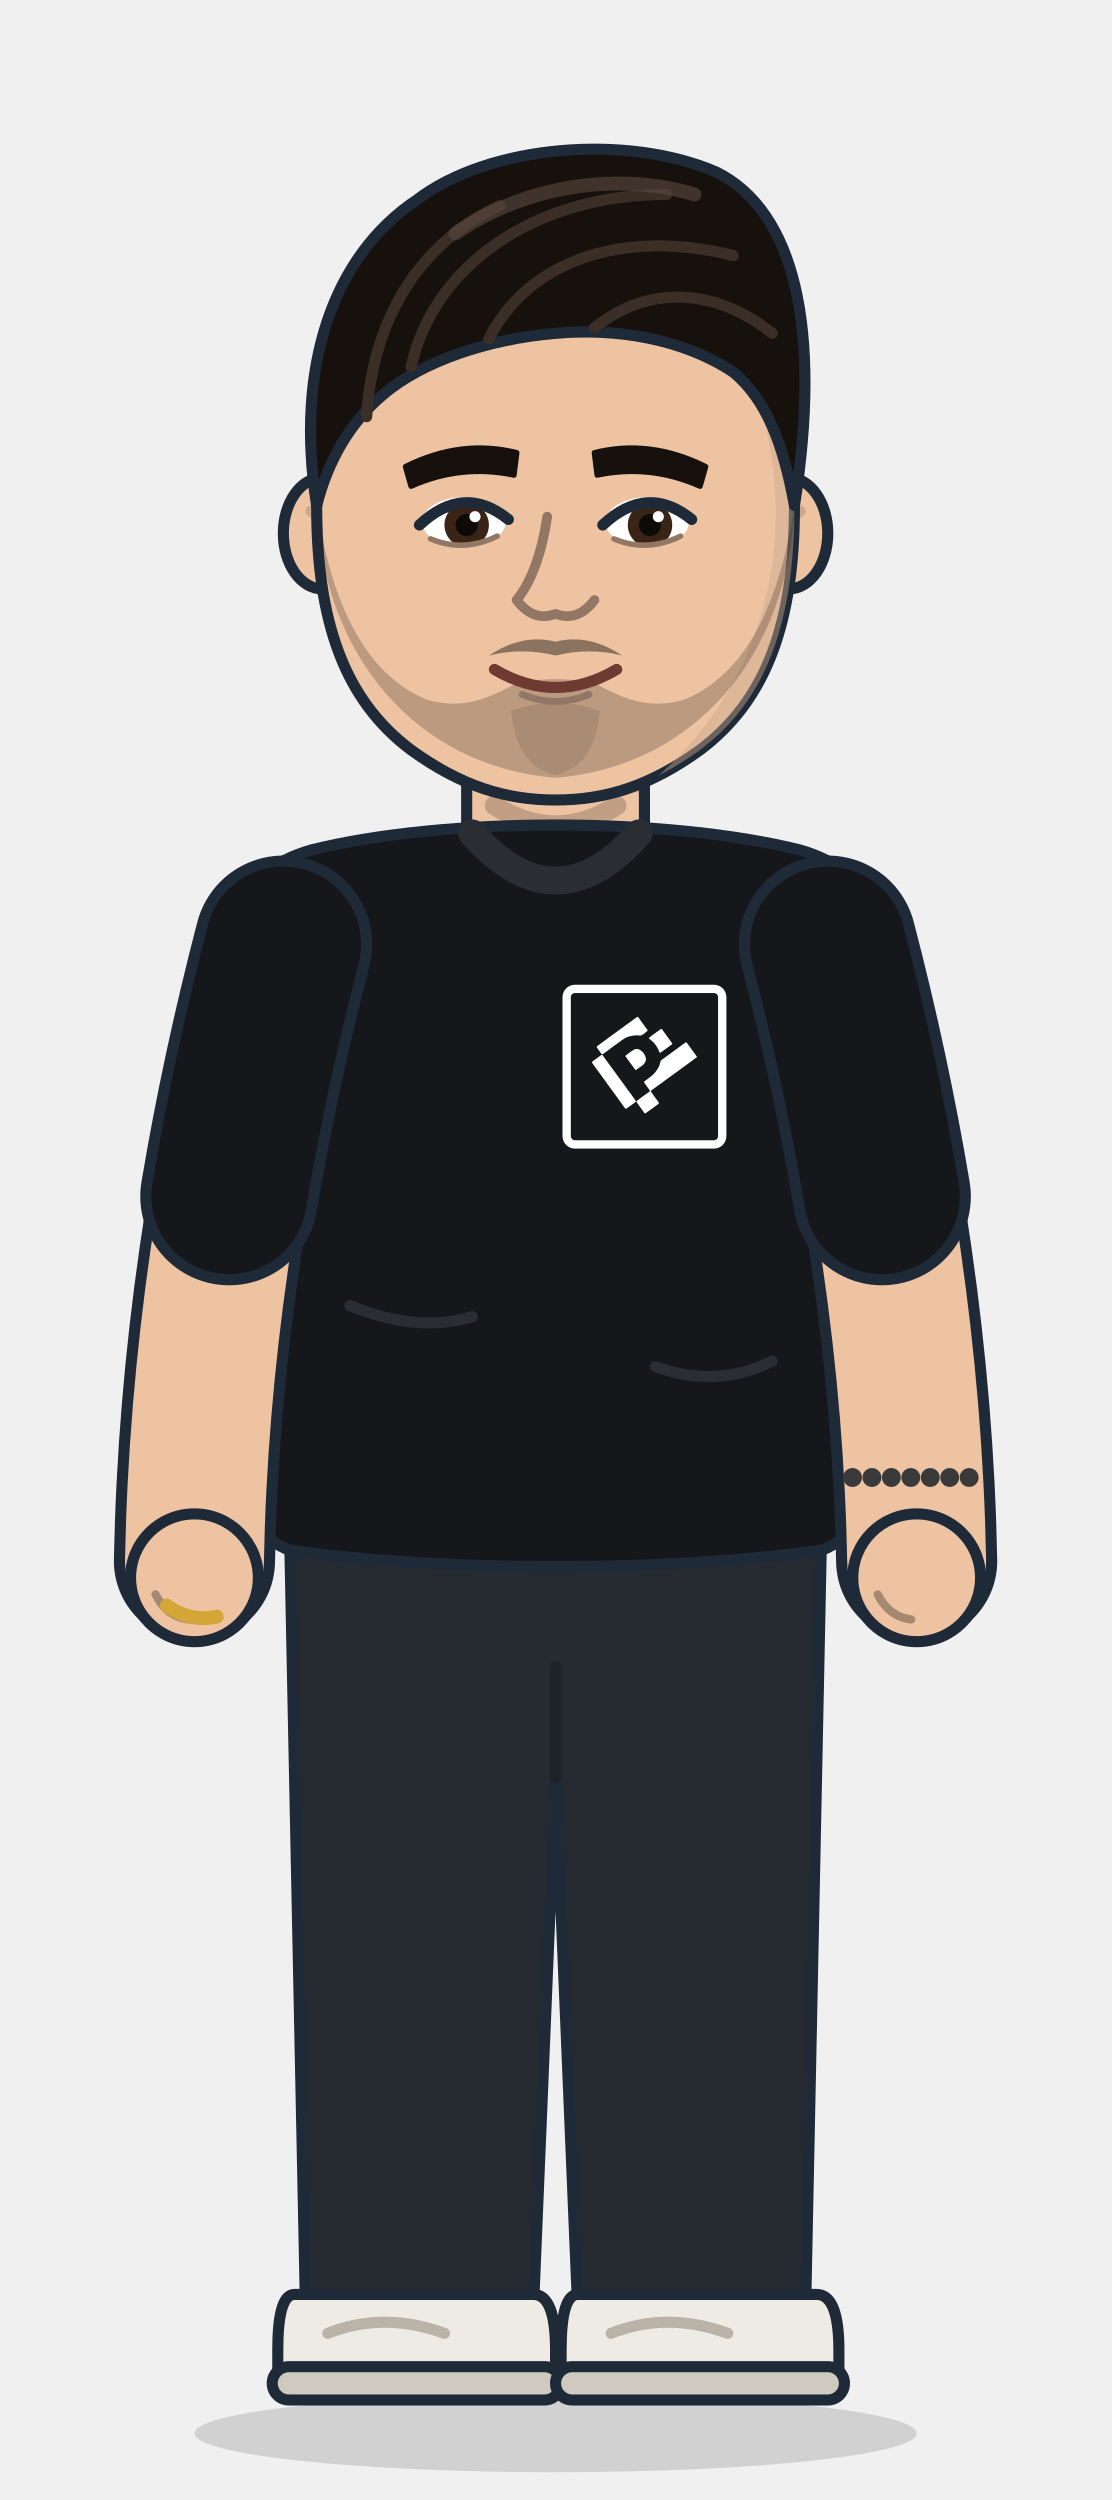
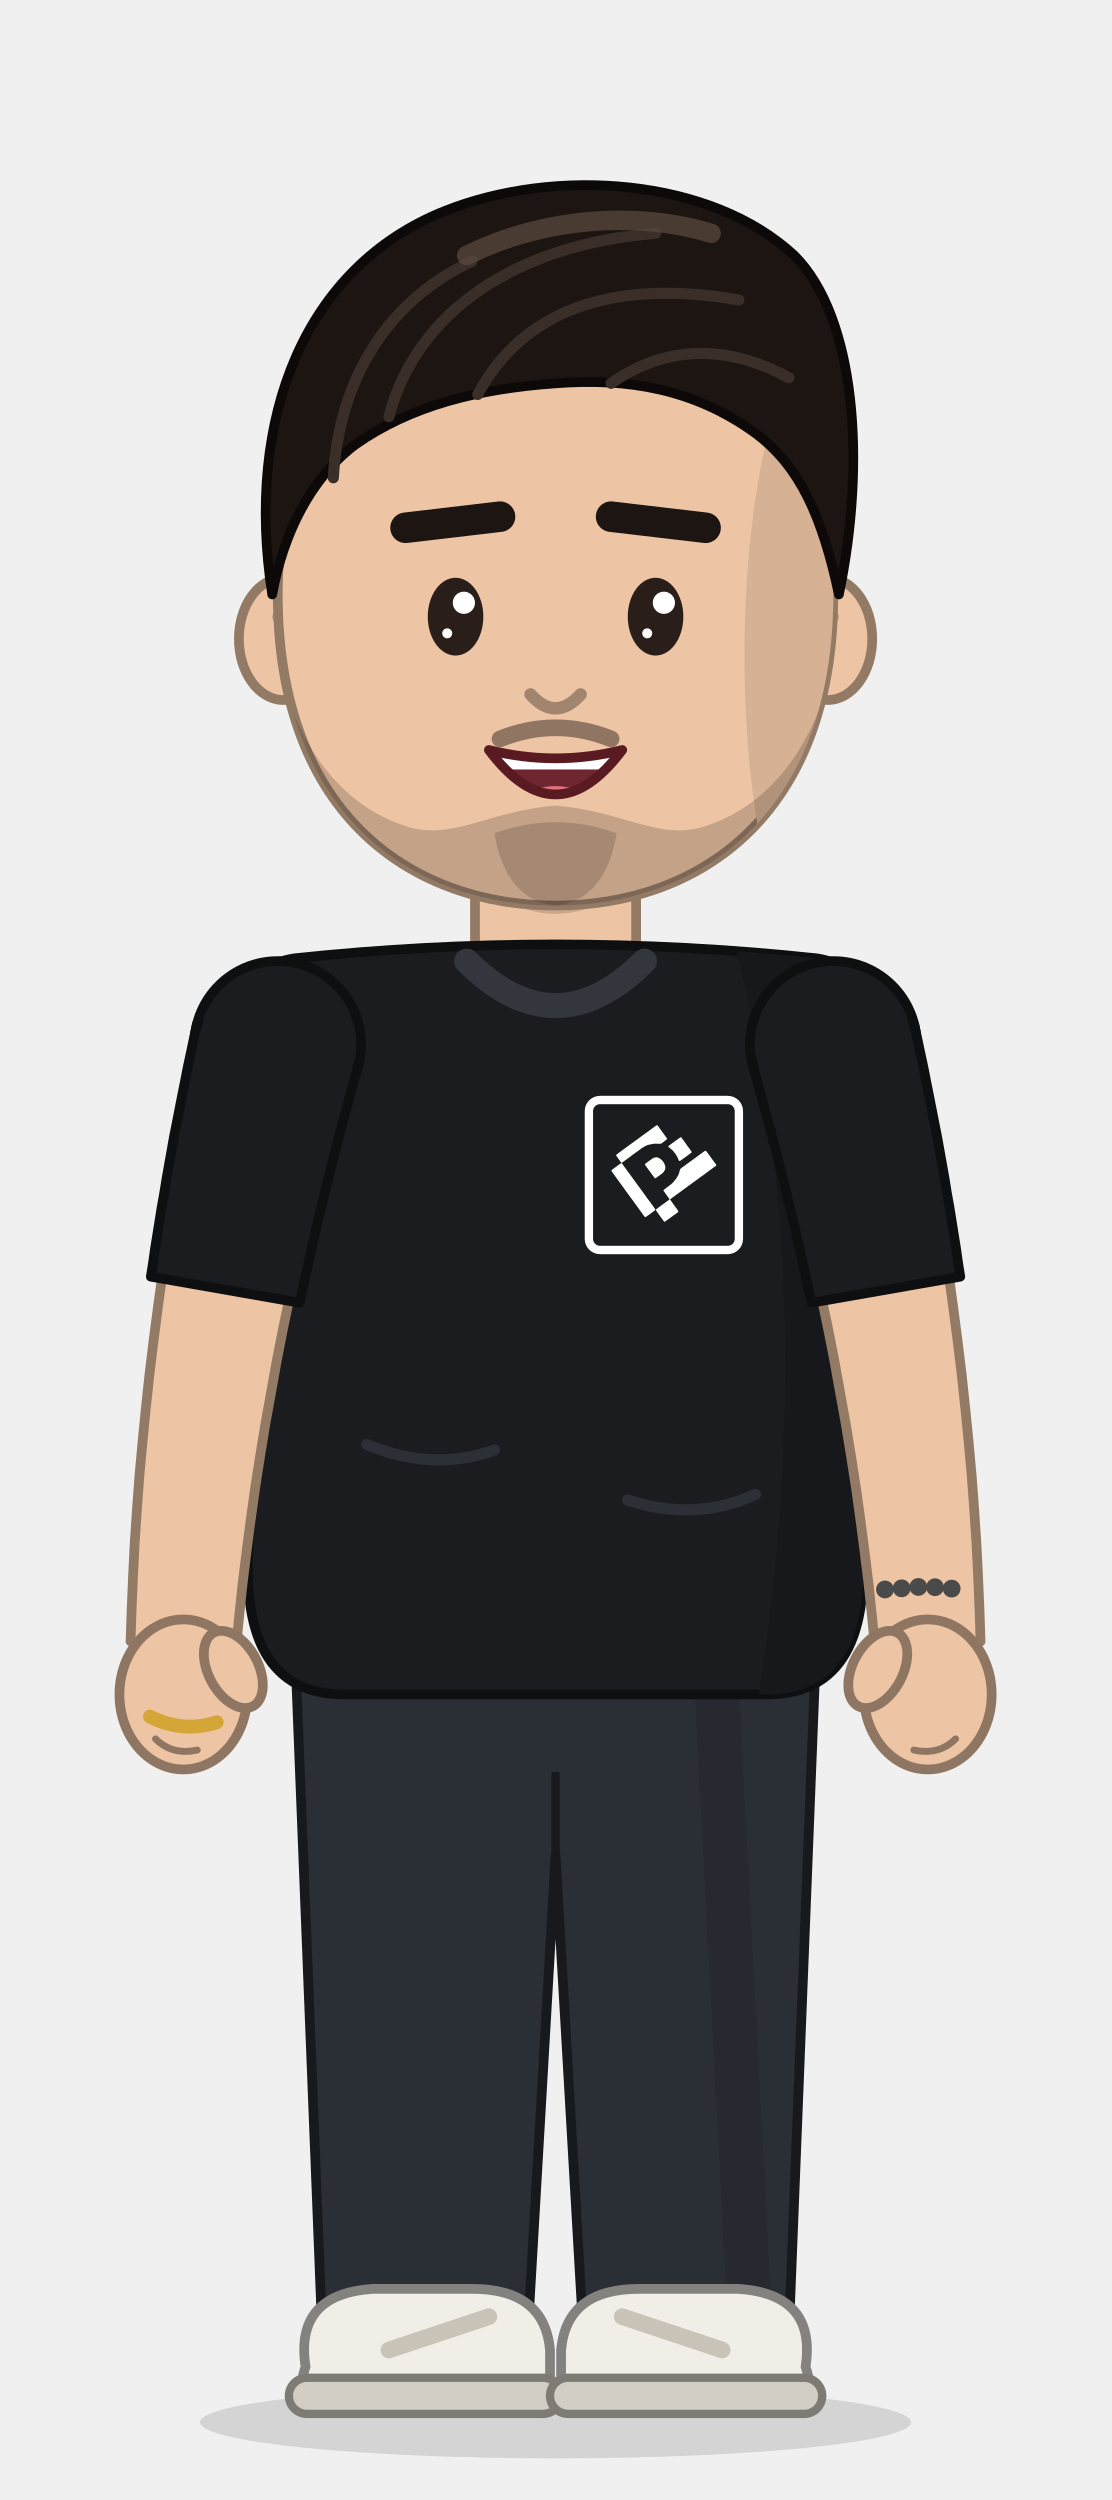
<svg xmlns="http://www.w3.org/2000/svg" viewBox="0 0 400 900" width="400" height="900">
  <defs>
    <symbol id="icone" viewBox="0 0 244 225">
      <path fill-rule="evenodd" clip-rule="evenodd" d="M216.873 59.916C216.098 60.381 214.078 61.819 212.383 63.11C209.403 65.381 205.775 67.989 204.045 69.103C203.584 69.4 201.574 70.907 199.579 72.453C197.585 73.999 195.575 75.506 195.114 75.803C193.014 77.155 189.464 79.731 185.039 83.114C182.395 85.134 179.648 87.14 178.935 87.572C178.222 88.003 175.473 90.007 172.827 92.026C170.18 94.044 167.619 95.927 167.135 96.209C164.556 97.713 160.656 100.779 159.878 101.915C159.389 102.629 158.872 104.116 158.729 105.22C158.587 106.324 158.279 107.506 158.045 107.848C157.811 108.189 157.557 109.091 157.48 109.852C157.355 111.083 156.742 112.638 154.336 117.816C153.958 118.63 152.138 121.521 150.292 124.242C146.68 129.565 142.825 133.759 137.726 137.915C134.724 140.361 134.139 140.798 125.858 146.784C123.359 148.591 121.169 150.282 120.991 150.542C120.469 151.303 122.392 154.393 128.159 162.059C129.363 163.659 130.513 165.29 130.714 165.682C130.915 166.074 131.589 166.924 132.21 167.569C132.831 168.215 133.691 169.583 134.121 170.61L134.904 172.476L131.031 175.269C128.901 176.806 126.177 178.77 124.977 179.634C123.778 180.498 121.305 182.316 119.484 183.673C117.662 185.031 114.912 187.034 113.372 188.126C108.892 191.3 105.211 194.103 104.073 195.207C103.086 196.163 103.089 196.355 104.116 198.13C105.313 200.2 107.031 202.651 109.137 205.295C110.64 207.182 112.848 210.219 115.168 213.587C116.013 214.815 117.875 217.373 119.304 219.271C120.733 221.169 122.106 223.113 122.354 223.59C122.746 224.345 123.107 224.279 125.117 223.09C126.39 222.337 127.549 221.552 127.695 221.346C127.841 221.139 129.359 220.047 131.07 218.92C132.78 217.793 136.522 215.089 139.384 212.911C142.246 210.733 144.992 208.753 145.486 208.511C146.416 208.054 148.999 206.187 153.186 202.945C155.465 201.179 155.599 201.001 155.452 199.92C155.366 199.288 154.695 197.952 153.962 196.951C153.227 195.951 152.457 194.83 152.249 194.463C152.041 194.095 150.656 192.27 149.171 190.408C147.686 188.546 146.112 186.448 145.672 185.746C143.316 181.979 142.527 180.839 140.111 177.707C138.66 175.824 137.245 173.733 136.968 173.059C136.387 171.649 136.407 171.629 141.564 168.145C143.48 166.852 145.624 165.311 146.33 164.722C147.036 164.132 148.235 163.198 148.994 162.646C149.754 162.093 151.353 160.931 152.547 160.063C153.741 159.195 155.068 158.294 155.497 158.059C155.925 157.825 158.855 155.695 162.01 153.325C165.163 150.955 168.998 148.119 170.53 147.023C172.063 145.927 175.665 143.253 178.535 141.081C181.406 138.909 184.277 136.863 184.916 136.534C185.555 136.206 186.611 135.425 187.264 134.799C187.917 134.174 188.695 133.578 188.992 133.475C189.29 133.372 190.985 132.151 192.759 130.761C195.836 128.349 199.67 125.584 201.082 124.758C201.444 124.546 203.273 123.165 205.146 121.689C207.019 120.214 208.798 118.925 209.1 118.825C209.402 118.725 210.236 118.168 210.954 117.587C211.672 117.006 213.535 115.649 215.095 114.571C216.654 113.493 218.681 111.998 219.6 111.248C221.657 109.567 224.522 107.469 225.695 106.785C226.784 106.149 229.032 104.493 233.731 100.864C235.729 99.32 237.746 97.818 238.214 97.525C239.072 96.989 242.054 94.846 243.272 93.891C243.983 93.333 242.745 90.982 240.143 87.948C239.415 87.1 238.74 86.154 238.644 85.847C238.548 85.54 237.954 84.757 237.326 84.108C236.697 83.458 235.987 82.474 235.748 81.921C235.509 81.368 234.806 80.38 234.185 79.726C233.564 79.071 232.972 78.292 232.87 77.993C232.769 77.694 231.423 75.811 229.88 73.81C226.402 69.298 224.635 66.89 223.966 65.754C223.01 64.128 219.793 60.105 219.034 59.585C218.553 59.255 217.772 59.375 216.873 59.916ZM161.055 28.367C160.539 28.397 158.723 29.473 157.018 30.757C155.314 32.042 153.34 33.449 152.633 33.884C151.925 34.319 148.994 36.449 146.118 38.617C143.243 40.786 139.621 43.447 138.071 44.53C134.219 47.224 131.928 49.38 132.077 50.175C132.142 50.523 134.347 52.415 136.976 54.379C139.619 56.353 142.506 58.857 143.433 59.979C147.691 65.135 150.5 69.047 151.709 71.507C151.901 71.897 152.713 73.453 153.514 74.964C154.314 76.474 155.328 78.801 155.768 80.135C156.684 82.915 157.895 83.992 159.29 83.268C160.363 82.712 166.197 78.499 174.708 72.136C177.811 69.816 181.137 67.329 182.1 66.61C183.063 65.89 184.224 65.122 184.68 64.901C185.135 64.681 185.784 64.097 186.122 63.604C186.83 62.57 186.323 61.713 179.145 51.808C178.593 51.047 177.578 49.796 176.889 49.028C176.2 48.261 175.55 47.378 175.443 47.067C175.338 46.757 173.693 44.381 171.789 41.788C169.884 39.195 167.698 36.15 166.932 35.022C166.165 33.894 165.327 32.826 165.069 32.65C164.812 32.473 164.197 31.551 163.704 30.6C162.656 28.579 162.318 28.293 161.055 28.367ZM105.594 0.492C105.15 0.618 104.301 1.102 103.706 1.568C103.112 2.033 100.577 3.895 98.073 5.705C95.569 7.515 92.029 10.106 90.206 11.463C88.384 12.82 85.628 14.82 84.083 15.907C82.538 16.994 80.572 18.407 79.715 19.046C78.858 19.685 76.106 21.687 73.6 23.495C71.094 25.304 66.501 28.678 63.392 30.994C60.284 33.309 57.366 35.449 56.909 35.749C54.835 37.108 51.281 39.686 46.833 43.059C42.249 46.534 38.602 49.174 36.747 50.362C36.284 50.658 34.35 52.092 32.448 53.547C30.546 55.003 27.729 57.087 26.188 58.177C19.287 63.061 13.064 67.72 12.157 68.684C11.301 69.593 11.271 69.948 11.93 71.343C12.349 72.228 14.683 75.54 17.118 78.701C19.553 81.863 21.741 84.897 21.981 85.443C22.221 85.989 22.786 86.771 23.238 87.182C23.927 87.809 24.309 87.742 25.615 86.766C26.471 86.126 27.564 85.37 28.043 85.085C28.522 84.8 31.273 82.797 34.154 80.633C37.036 78.469 40.648 75.802 42.181 74.706C46.203 71.831 50.63 68.452 50.91 68.043C51.042 67.85 51.952 67.188 52.933 66.574C56.19 64.532 57.981 63.277 61.055 60.883C62.73 59.578 65.363 57.619 66.906 56.531C68.45 55.443 70.293 54.082 71.003 53.508C72.79 52.064 78.855 48.664 82.412 47.112C85.776 45.644 99.618 42.905 102.105 43.215C103.009 43.327 105.04 43.373 106.619 43.318C108.198 43.262 110.444 43.34 111.611 43.492C114.089 43.814 116.225 43.141 118.165 41.428C120.029 39.781 122.97 37.557 125.414 35.944C126.519 35.215 127.933 33.939 128.557 33.11L129.689 31.603L125.669 26.259C123.458 23.321 121.401 20.462 121.097 19.908C120.517 18.848 119.609 17.596 115.297 11.906C113.848 9.993 112.296 7.807 111.849 7.048C111.402 6.289 110.868 5.552 110.661 5.411C110.455 5.269 109.772 4.306 109.145 3.27C107.792 1.035 106.697 0.179 105.594 0.492ZM110.659 76.478C108.806 75.536 106.632 74.77 105.719 74.736C103.001 74.635 99.421 75.337 97.569 76.333C95.379 77.511 83.268 86.137 81.815 87.553C81.223 88.13 80.528 88.592 80.269 88.58C80.01 88.568 79.34 89.227 78.779 90.046C77.882 91.355 77.864 91.649 78.633 92.498C79.113 93.028 79.592 93.704 79.696 93.999C79.8 94.295 81.063 96.115 82.502 98.043C83.942 99.972 86.598 103.604 88.405 106.116C90.212 108.627 92.303 111.437 93.051 112.359C94.84 114.563 96.807 117.274 97.784 118.882C98.87 120.668 100.574 122.788 101.355 123.323C102.104 123.837 103.974 122.731 108.953 118.832C110.811 117.377 112.867 115.901 113.523 115.552C114.178 115.204 114.891 114.664 115.108 114.352C115.326 114.041 116.107 113.465 116.846 113.072C120.577 111.085 125.278 103.864 125.424 99.893C125.752 91.007 119.388 80.915 110.659 76.478ZM23.679 88.51C23.088 88.379 22.07 88.714 21.379 89.267C19.002 91.167 11.947 96.36 11.062 96.861C10.572 97.139 9.665 97.772 9.046 98.267C8.427 98.763 6.403 100.258 4.547 101.59C2.692 102.922 0.971 104.308 0.723 104.67C0.029 105.684 0.918 107.295 5.614 113.533C7.998 116.699 10.178 119.688 10.458 120.174C10.739 120.66 11.371 121.569 11.864 122.193C12.357 122.817 13.648 124.594 14.734 126.144C15.82 127.693 17.321 129.715 18.069 130.638C19.797 132.771 20.867 134.247 23.803 138.549C25.104 140.456 27.235 143.39 28.539 145.069C29.842 146.748 31.276 148.74 31.725 149.495C32.175 150.25 32.684 150.966 32.857 151.084C33.166 151.296 35.888 155.138 36.647 156.435C36.859 156.797 38.241 158.626 39.718 160.499C41.195 162.373 42.486 164.165 42.587 164.482C42.687 164.799 44.696 167.546 47.05 170.586C49.404 173.625 51.693 176.682 52.137 177.377C52.581 178.072 53.399 179.26 53.954 180.016C54.509 180.773 56.379 183.356 58.108 185.757C59.838 188.157 61.675 190.604 62.191 191.194C62.707 191.784 63.482 192.924 63.913 193.728C64.344 194.532 64.893 195.324 65.133 195.488C65.373 195.652 65.934 196.407 66.381 197.166C66.828 197.925 68.26 199.919 69.564 201.598C71.92 204.632 74.243 207.896 75.859 210.442C77.536 213.085 79.814 213.878 80.984 212.226C81.283 211.802 82.006 211.297 82.59 211.102C83.174 210.907 83.821 210.5 84.028 210.197C84.236 209.895 85.207 209.166 86.186 208.578C87.166 207.989 89.347 206.446 91.035 205.15C92.722 203.853 95.368 201.904 96.915 200.818C101.633 197.504 102.47 196.728 102.379 195.753C102.335 195.276 100.94 193.122 99.28 190.967C97.619 188.813 95.985 186.536 95.648 185.909C95.311 185.281 94.69 184.529 94.268 184.238C93.845 183.947 93.323 183.241 93.109 182.668C92.894 182.096 92.245 181.039 91.667 180.318C91.089 179.597 89.47 177.457 88.07 175.561C86.67 173.666 85.323 171.968 85.077 171.789C84.831 171.61 84.172 170.666 83.614 169.691C83.055 168.716 82.34 167.734 82.026 167.508C81.712 167.282 81.279 166.632 81.063 166.065C80.848 165.496 80.167 164.496 79.551 163.843C78.936 163.19 78.27 162.33 78.072 161.932C77.874 161.535 76.401 159.459 74.799 157.32C73.197 155.181 70.611 151.63 69.052 149.428C67.493 147.227 65.733 144.85 65.142 144.146C64.551 143.442 63.716 142.279 63.287 141.561C62.259 139.84 56.999 132.679 55.785 131.347C55.259 130.771 54.65 129.838 54.431 129.274C54.213 128.71 53.592 127.946 53.052 127.576C52.512 127.206 51.907 126.432 51.706 125.855C51.506 125.278 49.413 122.31 47.055 119.26C44.697 116.209 42.41 113.136 41.973 112.431C40.398 109.891 25.068 88.757 24.793 88.746C24.763 88.745 24.262 88.639 23.679 88.51Z" />
    </symbol>
    <symbol id="logotipo" viewBox="0 0 591 150">
      <path fill-rule="evenodd" clip-rule="evenodd" d="M586.089 28.662C584.799 28.816 583.39 29.76 582.96 30.76C581.993 33.01 574.112 84.148 574.556 85.29C574.734 85.746 576.659 86.007 578.834 85.87L582.789 85.621L584.404 74.561C585.291 68.479 587.201 56.014 588.646 46.863C591.32 29.925 591.06 28.069 586.089 28.662ZM568.771 29.445C564.881 29.633 564.541 29.974 558.995 39.297C555.834 44.609 552.859 49.1 552.385 49.276C551.909 49.454 550.09 45.363 548.342 40.189L545.162 30.779L540.469 30.923C537.887 31.002 535.662 31.34 535.525 31.674C535.388 32.009 537.204 37.707 539.559 44.336C541.914 50.965 543.897 57.271 543.965 58.35C544.062 59.912 528.81 84.459 516.201 103.033L514.034 106.224L519.672 106.01L525.31 105.797L535.552 89.149C541.185 79.993 546.671 71.221 547.743 69.655C549.688 66.811 549.691 66.812 550.517 69.836C550.971 71.502 552.342 76.016 553.566 79.867L555.788 86.869L560.262 86.732C562.722 86.657 564.971 86.061 565.258 85.41C565.544 84.758 564.043 79.393 561.922 73.488C556.503 58.411 556.618 58.809 557.25 57.43C557.565 56.744 561.293 50.846 565.536 44.323C576.115 28.056 575.887 29.101 568.771 29.445ZM526.689 31.494C522.2 31.617 522.166 31.65 516.047 41.624C512.67 47.128 509.643 51.747 509.32 51.888C508.997 52.03 507.222 47.697 505.376 42.261L502.019 32.374L497.576 32.511C495.132 32.585 492.922 33.124 492.665 33.708C492.409 34.291 494.305 40.384 496.879 47.247C500.305 56.38 501.232 60.467 500.339 62.498C498.364 66.987 471.95 107.128 470.696 107.546C470.065 107.755 402.229 110.776 319.948 114.257C237.667 117.739 166.976 120.759 162.857 120.968L155.367 121.347L155.658 126.853C155.817 129.88 156.005 132.547 156.077 132.778C156.189 133.149 472.35 119.922 473.902 119.481C474.624 119.276 481.549 108.61 494.018 88.495C507.621 66.552 505.972 67.572 509.704 78.793L512.894 88.381L518.09 88.335L523.286 88.286L518.519 74.285L513.751 60.283L522.642 46.235C527.534 38.508 531.458 32.003 531.364 31.778C531.269 31.554 529.166 31.426 526.689 31.494ZM469.291 33.955L465.756 34.197L453.121 62.919C446.172 78.716 440.75 91.757 441.072 91.899C441.394 92.04 443.393 92.046 445.515 91.913C449.163 91.684 449.53 91.31 452.307 84.998L455.243 78.324L462.393 78.026C466.325 77.863 469.752 77.821 470.007 77.933C470.263 78.046 470.786 80.85 471.172 84.165C471.557 87.481 472.09 90.29 472.357 90.407C473.307 90.825 480.559 90.124 480.793 89.592C481.3 88.439 479.349 74.333 474.543 44.41C472.826 33.724 472.821 33.714 469.291 33.955ZM435.03 35.482C432.366 36.315 430.932 38.456 423.005 53.441C418.056 62.798 413.681 70.581 413.282 70.736C412.883 70.891 412.453 70.349 412.328 69.53C412.202 68.71 410.413 60.96 408.352 52.307L404.606 36.574L400.869 36.809C398.815 36.937 396.838 37.715 396.477 38.536C396.116 39.356 394.741 47.174 393.421 55.908C392.101 64.642 390.266 76.508 389.341 82.277C388.417 88.046 387.784 93.079 387.933 93.463C388.502 94.926 394.963 93.99 395.689 92.339C396.109 91.386 397.486 83.102 398.752 73.928C400.017 64.755 401.241 57.176 401.472 57.085C401.703 56.996 402.686 60.238 403.656 64.29C408.479 84.411 408.864 85.458 411.383 85.264C413.402 85.108 414.764 83.179 419.912 73.194C430.107 53.413 430.784 53.442 427.184 73.507C425.46 83.123 424.178 91.325 424.337 91.734C424.498 92.144 426.401 92.367 428.568 92.231L432.508 91.983L434.536 78.555C435.65 71.17 437.56 58.702 438.78 50.849C441.125 35.758 440.629 33.729 435.03 35.482ZM463.78 57.267C462.466 61.161 460.785 65.724 460.045 67.407L458.698 70.468L463.922 70.168L469.144 69.868L468.807 63.699C468.622 60.306 467.953 55.877 467.32 53.858L466.169 50.186L463.78 57.267ZM364.336 39.059L349.221 39.888L345.015 66.403C342.701 80.986 340.763 93.624 340.706 94.488C340.636 95.581 345.372 95.817 356.308 95.267C370.574 94.549 372.039 94.233 372.324 91.8C372.496 90.328 372.586 88.953 372.525 88.745C372.464 88.538 367.35 88.487 361.159 88.636C354.97 88.783 349.692 88.325 349.429 87.618C348.968 86.372 350.878 72.843 351.815 70.712C352.07 70.131 356.602 69.658 361.883 69.661C370.853 69.663 371.521 69.464 372 66.657C372.281 65.004 372.426 63.432 372.322 63.166C372.218 62.899 367.916 62.9 362.76 63.169C357.604 63.438 353.273 63.367 353.135 63.012C352.56 61.536 355.245 46.594 356.181 46.055C356.741 45.733 362.214 45.284 368.344 45.057C378.635 44.678 379.54 44.42 380.168 41.679C380.543 40.047 380.535 38.603 380.149 38.471C379.766 38.338 372.649 38.602 364.336 39.059ZM322.485 40.583C314.609 41.005 307.965 41.417 307.721 41.496C307.477 41.576 307.046 43.003 306.763 44.667L306.248 47.694L311.916 47.48C315.033 47.362 317.694 47.565 317.829 47.931C317.965 48.298 316.537 58.789 314.655 71.244C312.774 83.701 311.173 94.576 311.097 95.412C310.989 96.598 311.682 96.923 314.249 96.889C318.136 96.838 317.633 98.631 322.125 68.81C323.852 57.335 325.643 47.676 326.103 47.344C326.565 47.012 329.284 46.605 332.151 46.441C336.106 46.215 337.518 45.564 338.02 43.739C338.383 42.416 338.258 40.993 337.742 40.575C337.227 40.157 330.362 40.16 322.485 40.583ZM281.716 41.845C276.32 42.183 273.656 43.134 270.154 45.975C264.597 50.48 263.931 52.428 260.709 73.572C257.752 92.962 258.578 96.296 266.923 98.679C276.129 101.309 288.279 96.671 291.526 89.289C292.726 86.561 295.003 73.742 296.732 59.98C298.556 45.461 294.881 41.023 281.716 41.845ZM282.207 47.993C277.546 47.975 273.025 50.436 271.546 53.799C270.967 55.115 269.47 63.053 268.22 71.437C265.301 91.005 266.582 94.444 276.148 92.718C283.932 91.313 285.073 89.156 287.856 70.585C289.53 59.414 289.876 53.279 288.941 51.353C287.323 48.018 287.311 48.013 282.207 47.993ZM243.092 44.796C237.058 44.077 222.089 44.857 221.635 45.914C221.049 47.284 213.022 99.974 213.293 100.672C213.845 102.09 219.083 100.819 219.848 99.081C220.292 98.072 221.35 92.516 222.2 86.734L223.745 76.221L228.031 75.648C230.387 75.332 233.032 75.395 233.908 75.787C234.785 76.179 236.253 81.084 237.171 86.69C239.266 99.48 239.521 99.98 244.017 100.091L247.617 100.182L245.101 86.712C242.727 73.999 242.733 73.147 245.215 71.531C246.661 70.589 249.077 67.909 250.584 65.573C254.935 58.824 254.077 51.159 248.373 45.795C248.125 45.563 245.749 45.114 243.092 44.796ZM233.846 50.644C230.806 50.799 228.042 51.558 227.702 52.331C226.453 55.17 225.049 68.055 225.946 68.449C228.135 69.412 239.891 68.019 241.727 66.578C244.649 64.287 246.493 59.41 245.784 55.85C245.007 51.944 241.167 50.27 233.846 50.644ZM189.29 46.642L177.964 47.288L176.04 60.133C174.981 67.198 173.062 79.522 171.774 87.52C169.408 102.213 169.718 103.96 174.561 103.224C175.991 103.008 176.735 100.606 178.343 91.014C179.445 84.446 180.521 78.68 180.734 78.202C180.947 77.723 184.799 77.093 189.294 76.803C199.487 76.145 204.524 73.233 207.611 66.217C211.524 57.32 209.704 49.746 202.987 46.974C201.683 46.435 195.52 46.286 189.29 46.642ZM140.66 29.18C138.84 30.912 137.25 32.56 137.125 32.843C137.001 33.125 130.931 39.681 123.638 47.411L110.375 61.464L108.767 70.015C106.869 80.11 103.733 85.803 95.037 94.942C91.74 98.407 89.142 101.44 89.265 101.683C90.2 103.521 101.452 112.636 102.337 112.271C102.955 112.018 110.645 104.103 119.428 94.683C128.211 85.263 141.725 70.896 149.461 62.757C157.196 54.618 163.84 47.243 164.224 46.37C164.692 45.308 161.709 41.779 155.236 35.739C149.909 30.765 145.194 26.547 144.759 26.364C144.324 26.18 142.48 27.449 140.66 29.18ZM192.562 52.745C189.143 52.608 185.805 52.868 185.145 53.323C184.014 54.1 181.367 68.525 182.039 70.251C182.21 70.691 185.326 70.889 188.963 70.691C196.598 70.273 201.139 67.312 202.314 61.985C203.699 55.705 200.93 53.082 192.562 52.745ZM99.408 13.103C98.828 13.722 95.148 17.576 91.231 21.668C87.314 25.761 84.047 29.249 83.971 29.421C83.896 29.592 86.22 31.133 89.138 32.846C92.055 34.559 97.001 39.021 100.13 42.761L105.821 49.562L108.136 47.268C115.526 39.952 122.003 32.29 121.57 31.379C121.084 30.353 102.206 12.745 101.046 12.235C100.725 12.094 99.988 12.485 99.408 13.103ZM56.773 1.975C48.822 10.108 3.833 58.444 3.493 59.217C3.018 60.298 12.888 69.347 14.049 68.895C14.45 68.739 21.724 61.21 30.213 52.165C38.702 43.121 47.588 34.649 49.96 33.338C54.218 30.985 67.931 26.904 69.403 27.551C70.267 27.931 78.882 19.145 78.53 18.242C78.183 17.351 60.8 0.886 59.692 0.399C59.161 0.165 57.848 0.874 56.773 1.975ZM66.81 51.516C64.037 52.332 51.659 64.148 52.178 65.484C52.373 65.985 71.321 84.326 71.913 84.586C72.687 84.926 82.66 72.857 83.86 70.129C87.394 62.095 75.392 48.991 66.81 51.516ZM7.822 77.132C4.439 80.666 1.433 84.107 1.141 84.778C0.532 86.178 0.742 86.412 12.232 97.143C16.941 101.539 31.077 114.858 43.647 126.74C56.219 138.622 67.004 148.389 67.617 148.446C68.62 148.539 82.385 134.953 81.625 134.619C81.337 134.492 73.55 127.176 32.103 88.092C24.691 81.102 17.58 74.33 16.299 73.045C14.013 70.748 13.864 70.82 7.822 77.132ZM92.619 124.252C87.504 129.719 83.46 134.553 83.631 134.995C84.087 136.167 97.714 149.314 99.121 149.938C100.596 150.593 117.604 133.353 117.712 131.093C117.756 130.194 114.428 126.286 110.319 122.406C106.209 118.527 102.638 115.118 102.384 114.832C102.129 114.545 97.736 118.784 92.619 124.252Z" />
    </symbol>
-     <clipPath id="clip-rosto">
-       <ellipse cx="200" cy="180" rx="84" ry="92" />
+   </defs>
+   <g id="vinicius-apresentador" stroke-linejoin="round">
+     <ellipse cx="200" cy="872" rx="128" ry="13" fill="#000" opacity="0.12" />
+     <path d="M106 588 H294 L284 840 H210 L200 668 L190 840 H116 Z" fill="#2A2E35" stroke="#17191D" stroke-width="3.5" id="calca" />
+     <path d="M200 638 V668" stroke="#17191D" stroke-width="3" />
+     <path d="M258 608 L270 836" stroke="#23272D" stroke-width="16" opacity="0.6" />
+     <g id="sapatos">
+       <path d="M110 852 Q106 826 134 824 H170 Q196 824 198 846 V858 Q198 864 192 864 H114 Q106 864 110 852 Z" fill="#F1EEE8" stroke="#84827F" stroke-width="3.5" />
+       <path d="M 290 852 Q 294 826 266 824 H 230 Q 204 824 202 846 V 858 Q 202 864 208 864 H 286 Q 294 864 290 852 Z" fill="#F1EEE8" stroke="#84827F" stroke-width="3.5" />
+       <rect x="104" y="856" width="98" height="13" rx="6.5" fill="#D3CEC4" stroke="#7E7B75" stroke-width="3" />
+       <rect x="198" y="856" width="98" height="13" rx="6.5" fill="#D3CEC4" stroke="#7E7B75" stroke-width="3" />
+       <path d="M140 846 L176 834 M260 846 L224 834" stroke="#C9C3B8" stroke-width="6" stroke-linecap="round" />
+     </g>
+     <rect x="171.0" y="296" width="58" height="64" rx="16" fill="#EEC5A4" stroke="#937A65" stroke-width="3.5" />
+     <path d="M173.0 318 Q200 340 227.0 318 L227.0 300 L173.0 300 Z" fill="#CAA78B" />
+     <clipPath id="clip-tronco">
+       <path d="M106 345 Q200 335 294 345 Q320 349 320 391 L310 550 Q316 610 276 610 L124 610 Q84 610 90 550 L80 391 Q80 349 106 345 Z" />
    </clipPath>
-   </defs>
-   <g id="vinicius-apresentador" stroke-linejoin="round" stroke-linecap="round">
-     <ellipse cx="200" cy="876" rx="130" ry="14" fill="#000" opacity="0.13" />
-     <path id="calca" d="M104 540 H296 L290 832 H208 L200 640 L192 832 H110 Z" fill="#262A31" stroke="#1E2A38" stroke-width="4" />
-     <path d="M200 600 V640" stroke="#1E2127" stroke-width="4" />
-     <g id="sapatos">
-       <path d="M106 826 H192 Q200 826 200 846 V856 H100 V846 Q100 826 106 826 Z" fill="#EEEBE4" stroke="#1E2A38" stroke-width="4" />
-       <rect x="98" y="852" width="104" height="12" rx="6" fill="#CFCAC0" stroke="#1E2A38" stroke-width="4" />
-       <path d="M208 826 H294 Q302 826 302 846 V856 H202 V846 Q202 826 208 826 Z" fill="#EEEBE4" stroke="#1E2A38" stroke-width="4" />
-       <rect x="200" y="852" width="104" height="12" rx="6" fill="#CFCAC0" stroke="#1E2A38" stroke-width="4" />
+     <path d="M106 345 Q200 335 294 345 Q320 349 320 391 L310 550 Q316 610 276 610 L124 610 Q84 610 90 550 L80 391 Q80 349 106 345 Z" fill="#1A1C20" stroke="#0E0F11" stroke-width="3.5" id="tronco" />
+     <g clip-path="url(#clip-tronco)">
+       <path d="M262 330 Q300 470 268 640 L340 640 L340 330 Z" fill="#16181B" opacity="1" />
    </g>
-     <rect x="168" y="250" width="64" height="70" rx="14" fill="#EDC3A2" stroke="#1E2A38" stroke-width="4" />
-     <path d="M178 290 Q200 304 222 290" fill="none" stroke="#C29F84" stroke-width="7" />
-     <path id="tronco-base" d="M112 306 C160 294 240 294 288 306 C316 314 324 338 322 368 L330 470 C336 520 312 552 296 558 C240 566 160 566 104 558 C88 552 64 520 70 470 L78 368 C76 338 84 314 112 306 Z" fill="#15171A" stroke="#1E2A38" stroke-width="4" />
-     <path d="M118 840 Q138 832 160 840 M220 840 Q240 832 262 840" fill="none" stroke="#B9B3A8" stroke-width="4" />
-     <path d="M170 300 Q200 334 230 300" fill="none" stroke="#2A2E33" stroke-width="10" />
-     <rect x="204" y="356" width="56" height="56" rx="3" fill="none" stroke="#FFFFFF" stroke-width="3" />
-     <use href="#icone" x="213" y="366" width="38" height="35.0" fill="#FFFFFF" />
-     <path d="M126 470 Q150 480 170 474 M236 492 Q258 500 278 490" fill="none" stroke="#2A2E33" stroke-width="4" />
+     <path d="M168 346 Q200 378 232 346" fill="none" stroke="#33373D" stroke-width="9" stroke-linecap="round" />
+     <rect x="212" y="396" width="54" height="54" rx="4" fill="none" stroke="#FFF" stroke-width="3" />
+     <use href="#icone" x="220" y="405" width="38" height="35.0" fill="#FFFFFF" />
+     <path d="M132 520 Q156 530 178 522 M226 540 Q250 548 272 538" fill="none" stroke="#2C3036" stroke-width="4" stroke-linecap="round" />
    <g id="braco-esq">
-       <path d="M102.0 340.0 Q72.0 455.0 70.0 562.0" fill="none" stroke="#1E2A38" stroke-width="58" />
-       <path d="M102.0 340.0 Q72.0 455.0 70.0 562.0" fill="none" stroke="#EDC3A2" stroke-width="50" />
-       <path d="M102.0 340.0 Q90.0 386.0 82.5 430.7" fill="none" stroke="#1E2A38" stroke-width="64" />
-       <path d="M102.0 340.0 Q90.0 386.0 82.5 430.7" fill="none" stroke="#15171A" stroke-width="56" />
-       <circle cx="70" cy="568" r="23" fill="#EDC3A2" stroke="#1E2A38" stroke-width="4" />
-       <path d="M56 574 q4 8 12 9" fill="none" stroke="#A58871" stroke-width="3" />
+       <circle cx="100" cy="376" r="30.0" fill="#1A1C20" stroke="#0E0F11" stroke-width="3.5" />
+       <path d="M74.8 369.7 L72.1 382.4 L69.5 395.1 L67.0 407.8 L64.7 420.4 L62.6 432.9 L60.5 445.4 L58.6 457.8 L56.9 470.2 L55.3 482.5 L53.8 494.8 L52.5 507.0 L51.3 519.1 L50.2 531.2 L49.3 543.3 L48.5 555.3 L47.9 567.2 L47.4 579.1 L47.0 590.9 L85.0 593.1 L86.1 581.8 L87.3 570.4 L88.7 559.0 L90.2 547.5 L91.8 536.0 L93.6 524.4 L95.5 512.8 L97.6 501.2 L99.7 489.5 L102.0 477.8 L104.5 466.0 L107.0 454.2 L109.7 442.3 L112.6 430.4 L115.5 418.4 L118.6 406.4 L121.9 394.4 L125.2 382.3 Z" fill="#EEC5A4" stroke="#937A65" stroke-width="3.5" />
+       <path d="M70.9 368.7 L69.8 373.8 L68.7 379.0 L67.6 384.1 L66.6 389.2 L65.6 394.2 L64.6 399.3 L63.6 404.4 L62.6 409.4 L61.7 414.5 L60.8 419.5 L59.9 424.6 L59.1 429.6 L58.2 434.6 L57.4 439.6 L56.6 444.6 L55.8 449.6 L55.1 454.6 L54.3 459.6 L107.9 469.0 L108.9 464.3 L109.9 459.6 L111.0 454.9 L112.0 450.2 L113.1 445.5 L114.2 440.7 L115.3 436.0 L116.5 431.2 L117.6 426.5 L118.8 421.7 L120.0 416.9 L121.3 412.1 L122.5 407.3 L123.8 402.5 L125.1 397.7 L126.4 392.9 L127.7 388.1 L129.1 383.3 Z" fill="#1A1C20" stroke="#0E0F11" stroke-width="3.5" />
+       <circle cx="100" cy="376" r="28.0" fill="#1A1C20" />
+       <ellipse cx="66" cy="610" rx="23" ry="27" fill="#EEC5A4" stroke="#8E7662" stroke-width="3.5" />
+       <ellipse cx="84" cy="601" rx="9" ry="15" transform="rotate(-28 84 601)" fill="#EEC5A4" stroke="#8E7662" stroke-width="3.5" />
+       <path d="M56 626 q6 6 15 4" fill="none" stroke="#8E7662" stroke-width="2.5" stroke-linecap="round" />
    </g>
    <g id="braco-dir">
-       <path d="M298.0 340.0 Q328.0 455.0 330.0 562.0" fill="none" stroke="#1E2A38" stroke-width="58" />
-       <path d="M298.0 340.0 Q328.0 455.0 330.0 562.0" fill="none" stroke="#EDC3A2" stroke-width="50" />
-       <path d="M298.0 340.0 Q310.0 386.0 317.5 430.7" fill="none" stroke="#1E2A38" stroke-width="64" />
-       <path d="M298.0 340.0 Q310.0 386.0 317.5 430.7" fill="none" stroke="#15171A" stroke-width="56" />
-       <circle cx="306.9" cy="531.9" r="3.4" fill="#3A3A3A" />
-       <circle cx="313.9" cy="531.9" r="3.4" fill="#3A3A3A" />
-       <circle cx="320.9" cy="531.9" r="3.4" fill="#3A3A3A" />
-       <circle cx="327.9" cy="531.9" r="3.4" fill="#3A3A3A" />
-       <circle cx="334.9" cy="531.9" r="3.4" fill="#3A3A3A" />
-       <circle cx="341.9" cy="531.9" r="3.4" fill="#3A3A3A" />
-       <circle cx="348.9" cy="531.9" r="3.4" fill="#3A3A3A" />
-       <circle cx="330" cy="568" r="23" fill="#EDC3A2" stroke="#1E2A38" stroke-width="4" />
-       <path d="M316 574 q4 8 12 9" fill="none" stroke="#A58871" stroke-width="3" />
+       <circle cx="300" cy="376" r="30.0" fill="#1A1C20" stroke="#0E0F11" stroke-width="3.5" />
+       <path d="M274.8 382.3 L278.1 394.4 L281.4 406.4 L284.5 418.4 L287.4 430.4 L290.3 442.3 L293.0 454.2 L295.5 466.0 L298.0 477.8 L300.3 489.5 L302.4 501.2 L304.5 512.8 L306.4 524.4 L308.2 536.0 L309.8 547.5 L311.3 559.0 L312.7 570.4 L313.9 581.8 L315.0 593.1 L353.0 590.9 L352.6 579.1 L352.1 567.2 L351.5 555.3 L350.7 543.3 L349.8 531.2 L348.7 519.1 L347.5 507.0 L346.2 494.8 L344.7 482.5 L343.1 470.2 L341.4 457.8 L339.5 445.4 L337.4 432.9 L335.3 420.4 L333.0 407.8 L330.5 395.1 L327.9 382.4 L325.2 369.7 Z" fill="#EEC5A4" stroke="#937A65" stroke-width="3.5" />
+       <path d="M270.9 383.3 L272.3 388.1 L273.6 392.9 L274.9 397.7 L276.2 402.5 L277.5 407.3 L278.7 412.1 L280.0 416.9 L281.2 421.7 L282.4 426.5 L283.5 431.2 L284.7 436.0 L285.8 440.7 L286.9 445.5 L288.0 450.2 L289.0 454.9 L290.1 459.6 L291.1 464.3 L292.1 469.0 L345.7 459.6 L344.9 454.6 L344.2 449.6 L343.4 444.6 L342.6 439.6 L341.8 434.6 L340.9 429.6 L340.1 424.6 L339.2 419.5 L338.3 414.5 L337.4 409.4 L336.4 404.4 L335.4 399.3 L334.4 394.2 L333.4 389.2 L332.4 384.1 L331.3 379.0 L330.2 373.8 L329.1 368.7 Z" fill="#1A1C20" stroke="#0E0F11" stroke-width="3.5" />
+       <circle cx="300" cy="376" r="28.0" fill="#1A1C20" />
+       <circle cx="318.6" cy="572.2" r="3.2" fill="#4A4A4A" />
+       <circle cx="324.6" cy="571.8" r="3.2" fill="#4A4A4A" />
+       <circle cx="330.6" cy="571.3" r="3.2" fill="#4A4A4A" />
+       <circle cx="336.6" cy="571.4" r="3.2" fill="#4A4A4A" />
+       <circle cx="342.6" cy="571.9" r="3.2" fill="#4A4A4A" />
+       <ellipse cx="334" cy="610" rx="23" ry="27" fill="#EEC5A4" stroke="#8E7662" stroke-width="3.5" />
+       <ellipse cx="316" cy="601" rx="9" ry="15" transform="rotate(28 316 601)" fill="#EEC5A4" stroke="#8E7662" stroke-width="3.5" />
+       <path d="M344 626 q-6 6 -15 4" fill="none" stroke="#8E7662" stroke-width="2.5" stroke-linecap="round" />
    </g>
-     <path d="M60 578 q8 6 18 4" fill="none" stroke="#D4A537" stroke-width="5" />
-     <clipPath id="clip-rosto-v">
-       <path d="M200 96 C254 96 286 128 286 182 C286 224 276 252 252 270 C234 283 218 288 200 288 C182 288 166 283 148 270 C124 252 114 224 114 182 C114 128 146 96 200 96 Z" />
-     </clipPath>
+     <path d="M54 618 q12 6 24 2" fill="none" stroke="#D4A537" stroke-width="5" stroke-linecap="round" />
    <g id="cabeca">
      <g id="orelhas">
-         <ellipse cx="116" cy="192" rx="14" ry="20" fill="#EDC3A2" stroke="#1E2A38" stroke-width="4" />
-         <ellipse cx="284" cy="192" rx="14" ry="20" fill="#EDC3A2" stroke="#1E2A38" stroke-width="4" />
-         <path d="M112 184 q8 6 3 15 M288 184 q-8 6 -3 15" fill="none" stroke="#CBA78B" stroke-width="4" />
+         <ellipse cx="102" cy="230" rx="16" ry="22" fill="#EEC5A4" stroke="#937A65" stroke-width="3.5" />
+         <ellipse cx="298" cy="230" rx="16" ry="22" fill="#EEC5A4" stroke="#937A65" stroke-width="3.5" />
+         <path d="M100 222 q8 6 2 16 M300 222 q-8 6 -2 16" fill="none" stroke="#B9997F" stroke-width="4" stroke-linecap="round" />
      </g>
-       <path id="rosto" d="M200 96 C254 96 286 128 286 182 C286 224 276 252 252 270 C234 283 218 288 200 288 C182 288 166 283 148 270 C124 252 114 224 114 182 C114 128 146 96 200 96 Z" fill="#EDC3A2" stroke="#1E2A38" stroke-width="4" />
-       <g clip-path="url(#clip-rosto-v)">
-         <path d="M262 120 C292 170 286 250 220 292 L300 300 L300 110 Z" fill="#CBA78B" opacity="0.45" />
-         <path d="M114 182 C116 236 150 276 200 280 C250 276 284 236 286 182 C280 222 266 244 246 252 C232 256 222 250 214 246 C206 244 194 244 186 246 C178 250 168 256 154 252 C134 244 120 222 114 182 Z" fill="#2A2420" opacity="0.26" />
-         <path d="M184 256 Q200 250 216 256 Q214 276 200 279 Q186 276 184 256 Z" fill="#2A2420" opacity="0.12" />
+       <clipPath id="clip-rosto">
+         <path d="M200 105 C262.0 105 300 147 300 214 C300 295 250 326 200 326 C150 326 100 295 100 214 C100 147 138.0 105 200 105 Z" />
+       </clipPath>
+       <path d="M200 105 C262.0 105 300 147 300 214 C300 295 250 326 200 326 C150 326 100 295 100 214 C100 147 138.0 105 200 105 Z" fill="#EEC5A4" stroke="#937A65" stroke-width="3.5" id="rosto" />
+       <g clip-path="url(#clip-rosto)">
+         <ellipse cx="308" cy="236" rx="40" ry="130" fill="#D6B193" />
+         <path d="M96 214 C98 290 150 330 200 330 C250 330 302 290 304 214 C300 262 280 290 252 298 C236 302 224 292 200 290 C176 292 164 302 148 298 C120 290 100 262 96 214 Z" fill="#1C1512" opacity="0.2" />
+         <path d="M178 300 Q200 292 222 300 Q218 324 200 326 Q182 324 178 300 Z" fill="#1C1512" opacity="0.18" />
      </g>
-       <path id="nariz" d="M197 186 Q194 206 186 216 Q192 224 200 221 Q208 224 214 216" fill="none" stroke="#927864" stroke-width="3.5" />
+       <path id="nariz" d="M191 250 Q200 260 209 250" fill="none" stroke="#A1856F" stroke-width="4.5" stroke-linecap="round" />
      <g id="olhos">
-         <clipPath id="olho167">
-           <ellipse cx="167" cy="188" rx="15" ry="9" />
+         <ellipse cx="164" cy="222" rx="10" ry="14" fill="#2A1E1A" />
+         <circle cx="167" cy="217" r="4" fill="#FFF" />
+         <circle cx="161" cy="228" r="1.8" fill="#FFF" />
+         <ellipse cx="236" cy="222" rx="10" ry="14" fill="#2A1E1A" />
+         <circle cx="239" cy="217" r="4" fill="#FFF" />
+         <circle cx="233" cy="228" r="1.8" fill="#FFF" />
+       </g>
+       <path id="sobrancelhas" d="M146 190 L180 186 M220 186 L254 190" fill="none" stroke="#1C1512" stroke-width="11" stroke-linecap="round" />
+       <g id="boca">
+         <clipPath id="clip-boca">
+           <path d="M176 270 Q200 302 224 270 Q200 276 176 270 Z" />
        </clipPath>
-         <ellipse cx="167" cy="188" rx="15" ry="9" fill="#FFFFFF" />
-         <g clip-path="url(#olho167)">
-           <circle cx="168" cy="189" r="8" fill="#3A2416" />
-           <circle cx="168" cy="189" r="4" fill="#0E0A08" />
-           <circle cx="171" cy="186" r="2" fill="#FFFFFF" />
+         <path d="M176 270 Q200 302 224 270 Q200 276 176 270 Z" fill="#6E2630" />
+         <g clip-path="url(#clip-boca)">
+           <rect x="170" y="268" width="60" height="9" fill="#FFF" />
+           <ellipse cx="200" cy="290" rx="13" ry="7" fill="#E0707A" />
        </g>
-         <path d="M151 189 Q167 174 183 187" fill="none" stroke="#1E2A38" stroke-width="4" />
-         <path d="M155 194 Q167 199 179 193" fill="none" stroke="#927864" stroke-width="2" />
-         <clipPath id="olho233">
-           <ellipse cx="233" cy="188" rx="15" ry="9" />
-         </clipPath>
-         <ellipse cx="233" cy="188" rx="15" ry="9" fill="#FFFFFF" />
-         <g clip-path="url(#olho233)">
-           <circle cx="234" cy="189" r="8" fill="#3A2416" />
-           <circle cx="234" cy="189" r="4" fill="#0E0A08" />
-           <circle cx="237" cy="186" r="2" fill="#FFFFFF" />
-         </g>
-         <path d="M217 189 Q233 174 249 187" fill="none" stroke="#1E2A38" stroke-width="4" />
-         <path d="M221 194 Q233 199 245 193" fill="none" stroke="#927864" stroke-width="2" />
+         <path d="M176 270 Q200 302 224 270 Q200 276 176 270 Z" fill="none" stroke="#5A1A22" stroke-width="3.5" stroke-linejoin="round" />
      </g>
-       <path id="sobrancelhas" d="M146 168 Q166 158 186 163 L185 171 Q166 167 148 175 Z M254 168 Q234 158 214 163 L215 171 Q234 167 252 175 Z" fill="#17110D" stroke="#17110D" stroke-width="2" />
-       <g id="boca">
-         <path d="M178 241 Q200 254 222 241" fill="none" stroke="#6E3A32" stroke-width="4" />
-         <path d="M188 250 Q200 255 212 250" fill="none" stroke="#927864" stroke-width="2.5" />
-       </g>
-       <path d="M176 236 Q188 228 200 231 Q212 228 224 236 Q212 233 200 236 Q188 233 176 236 Z" fill="#17110D" opacity="0.45" />
+       <path d="M180 266 Q200 258 220 266" fill="none" stroke="#1C1512" stroke-width="6" stroke-linecap="round" opacity="0.45" />
      <g id="cabelo">
-         <path d="M114 182 C106 132 120 92 150 72 C176 52 226 48 258 62 C286 76 296 118 286 182 C282 160 276 144 264 134 C246 122 222 118 200 120 C176 122 152 130 138 142 C126 152 118 166 114 182 Z" fill="#17110D" stroke="#1E2A38" stroke-width="4" />
-         <path d="M148 132 C156 96 192 70 240 70 M176 122 C190 94 224 82 264 92 M214 118 C234 102 258 104 278 120 M132 150 C134 116 150 88 180 74" fill="none" stroke="#3B2E26" stroke-width="4" />
-         <path d="M164 84 C190 66 224 62 250 70" fill="none" stroke="#5A4A40" stroke-width="5" opacity="0.6" />
+         <path d="M98 214 C88 150 110 96 160 76 C200 60 256 64 286 92 C308 114 312 166 302 214 C296 186 288 168 272 156 C250 140 226 136 200 138 C172 140 148 146 128 160 C112 172 102 192 98 214 Z" fill="#1C1512" stroke="#0C0908" stroke-width="3.5" />
+         <path d="M140 150 C150 112 186 88 236 84 M172 142 C188 112 220 100 266 108 M220 138 C240 124 262 124 284 136 M120 172 C122 136 140 108 170 94" fill="none" stroke="#3A2E28" stroke-width="4" stroke-linecap="round" />
+         <path d="M168 92 C196 78 230 76 256 84" fill="none" stroke="#5C4A40" stroke-width="7" stroke-linecap="round" opacity="0.7" />
      </g>
    </g>
  </g>
</svg>
